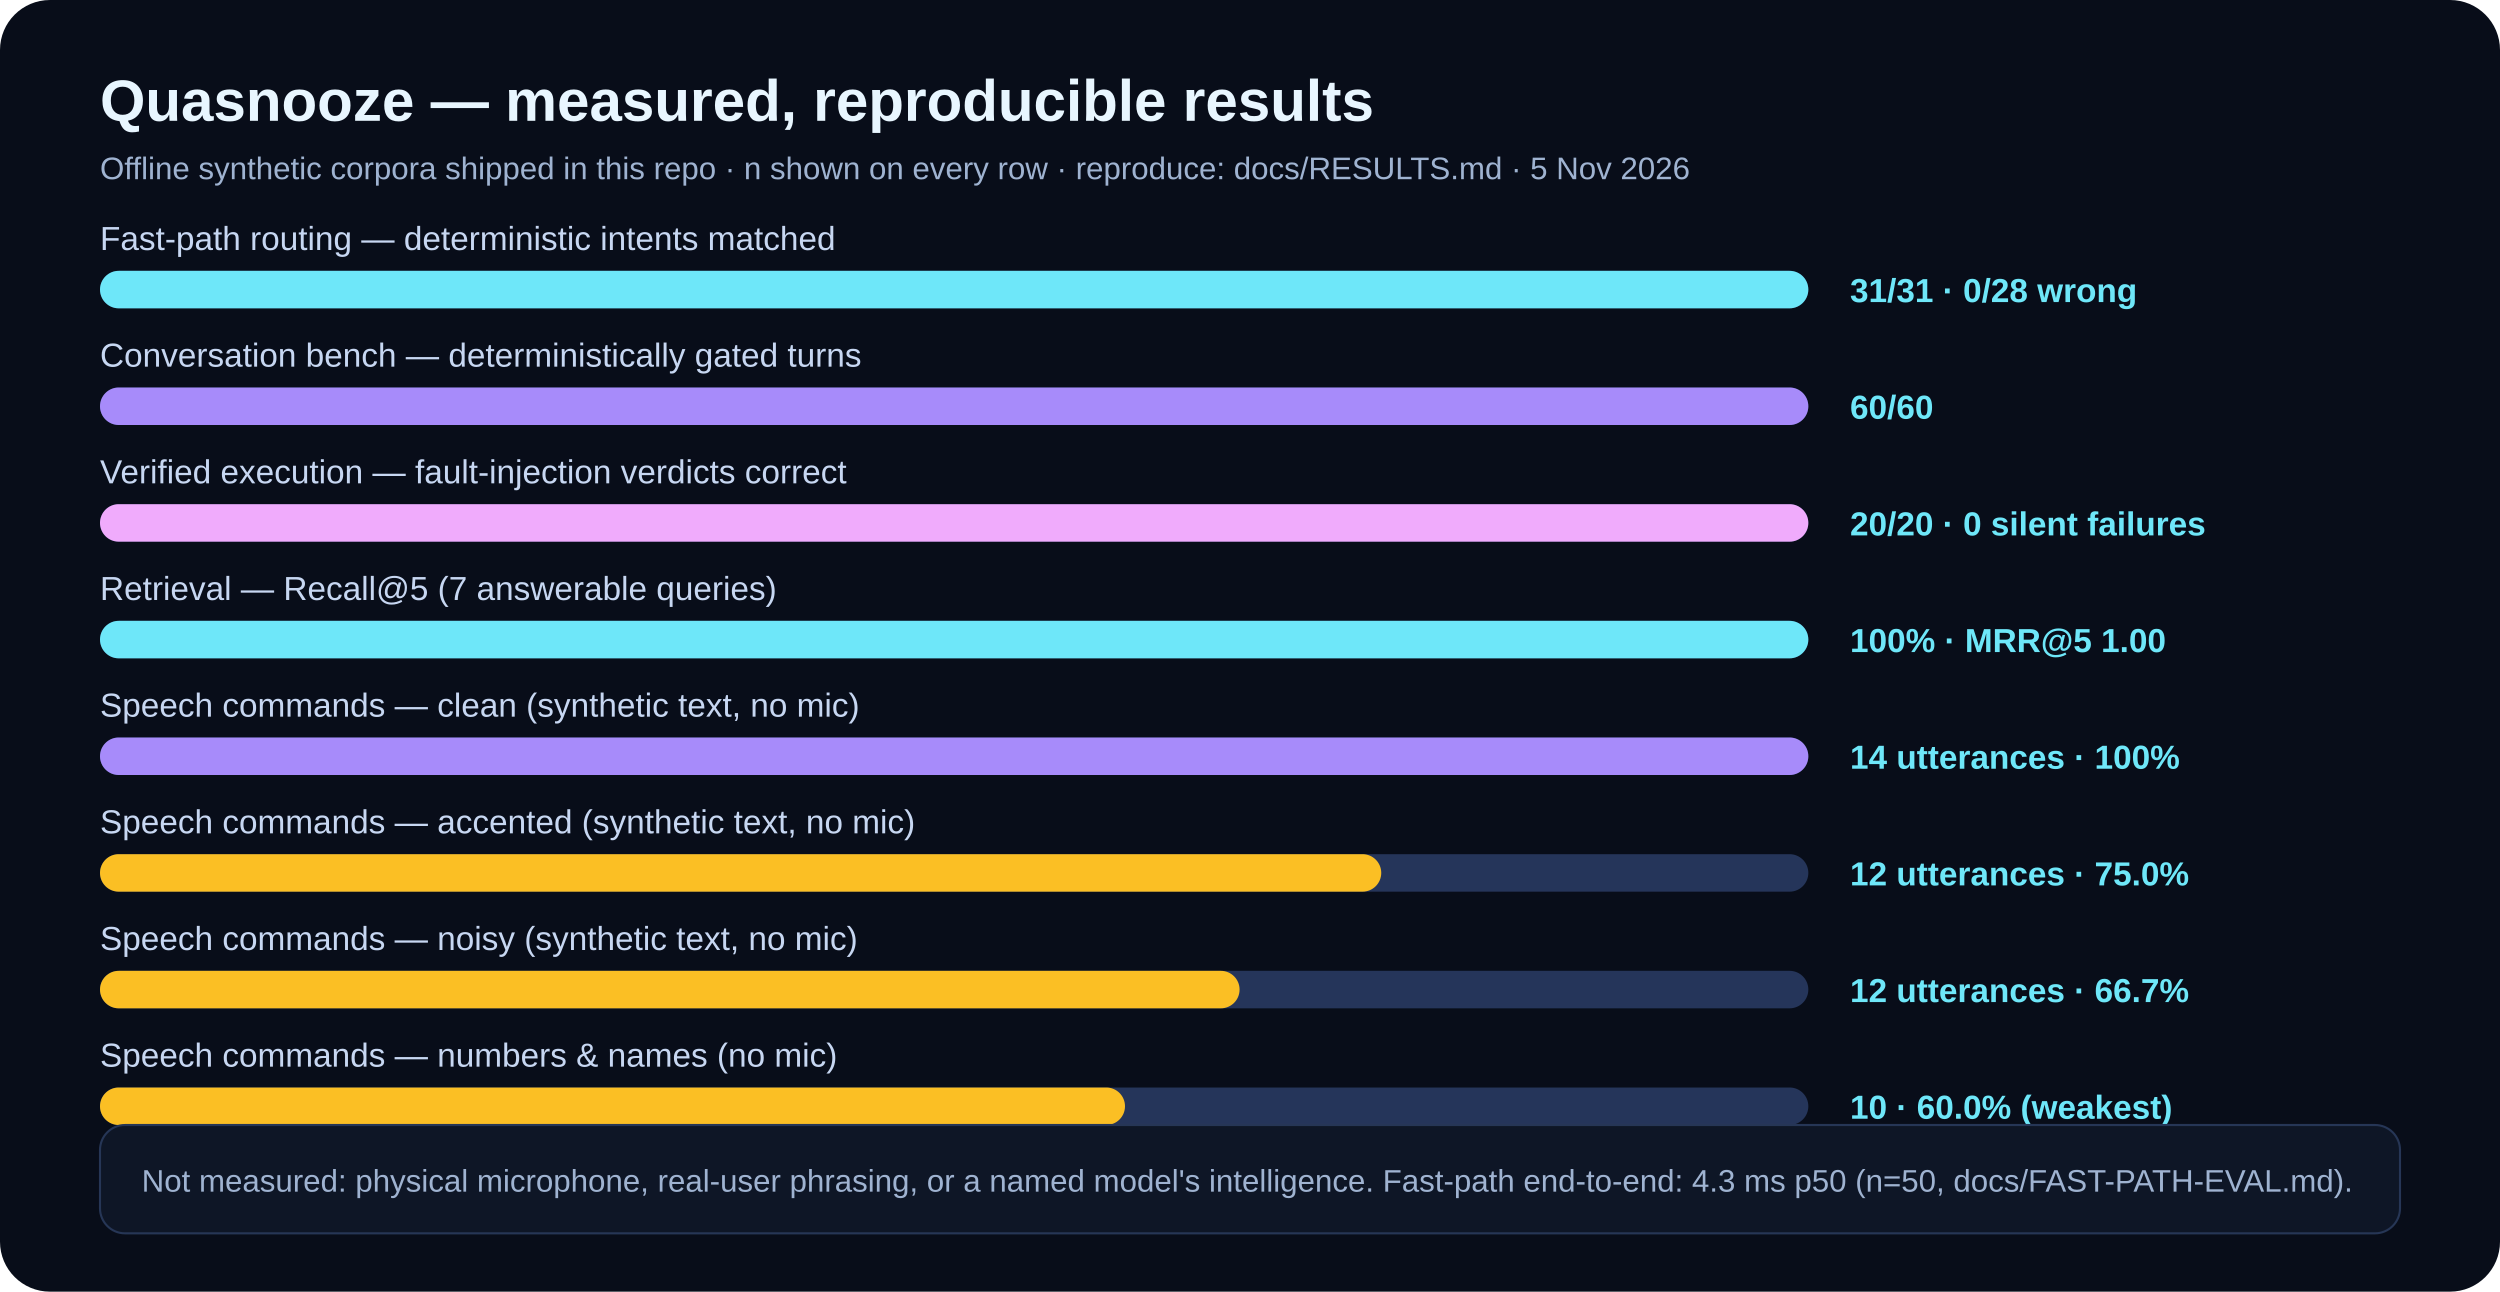
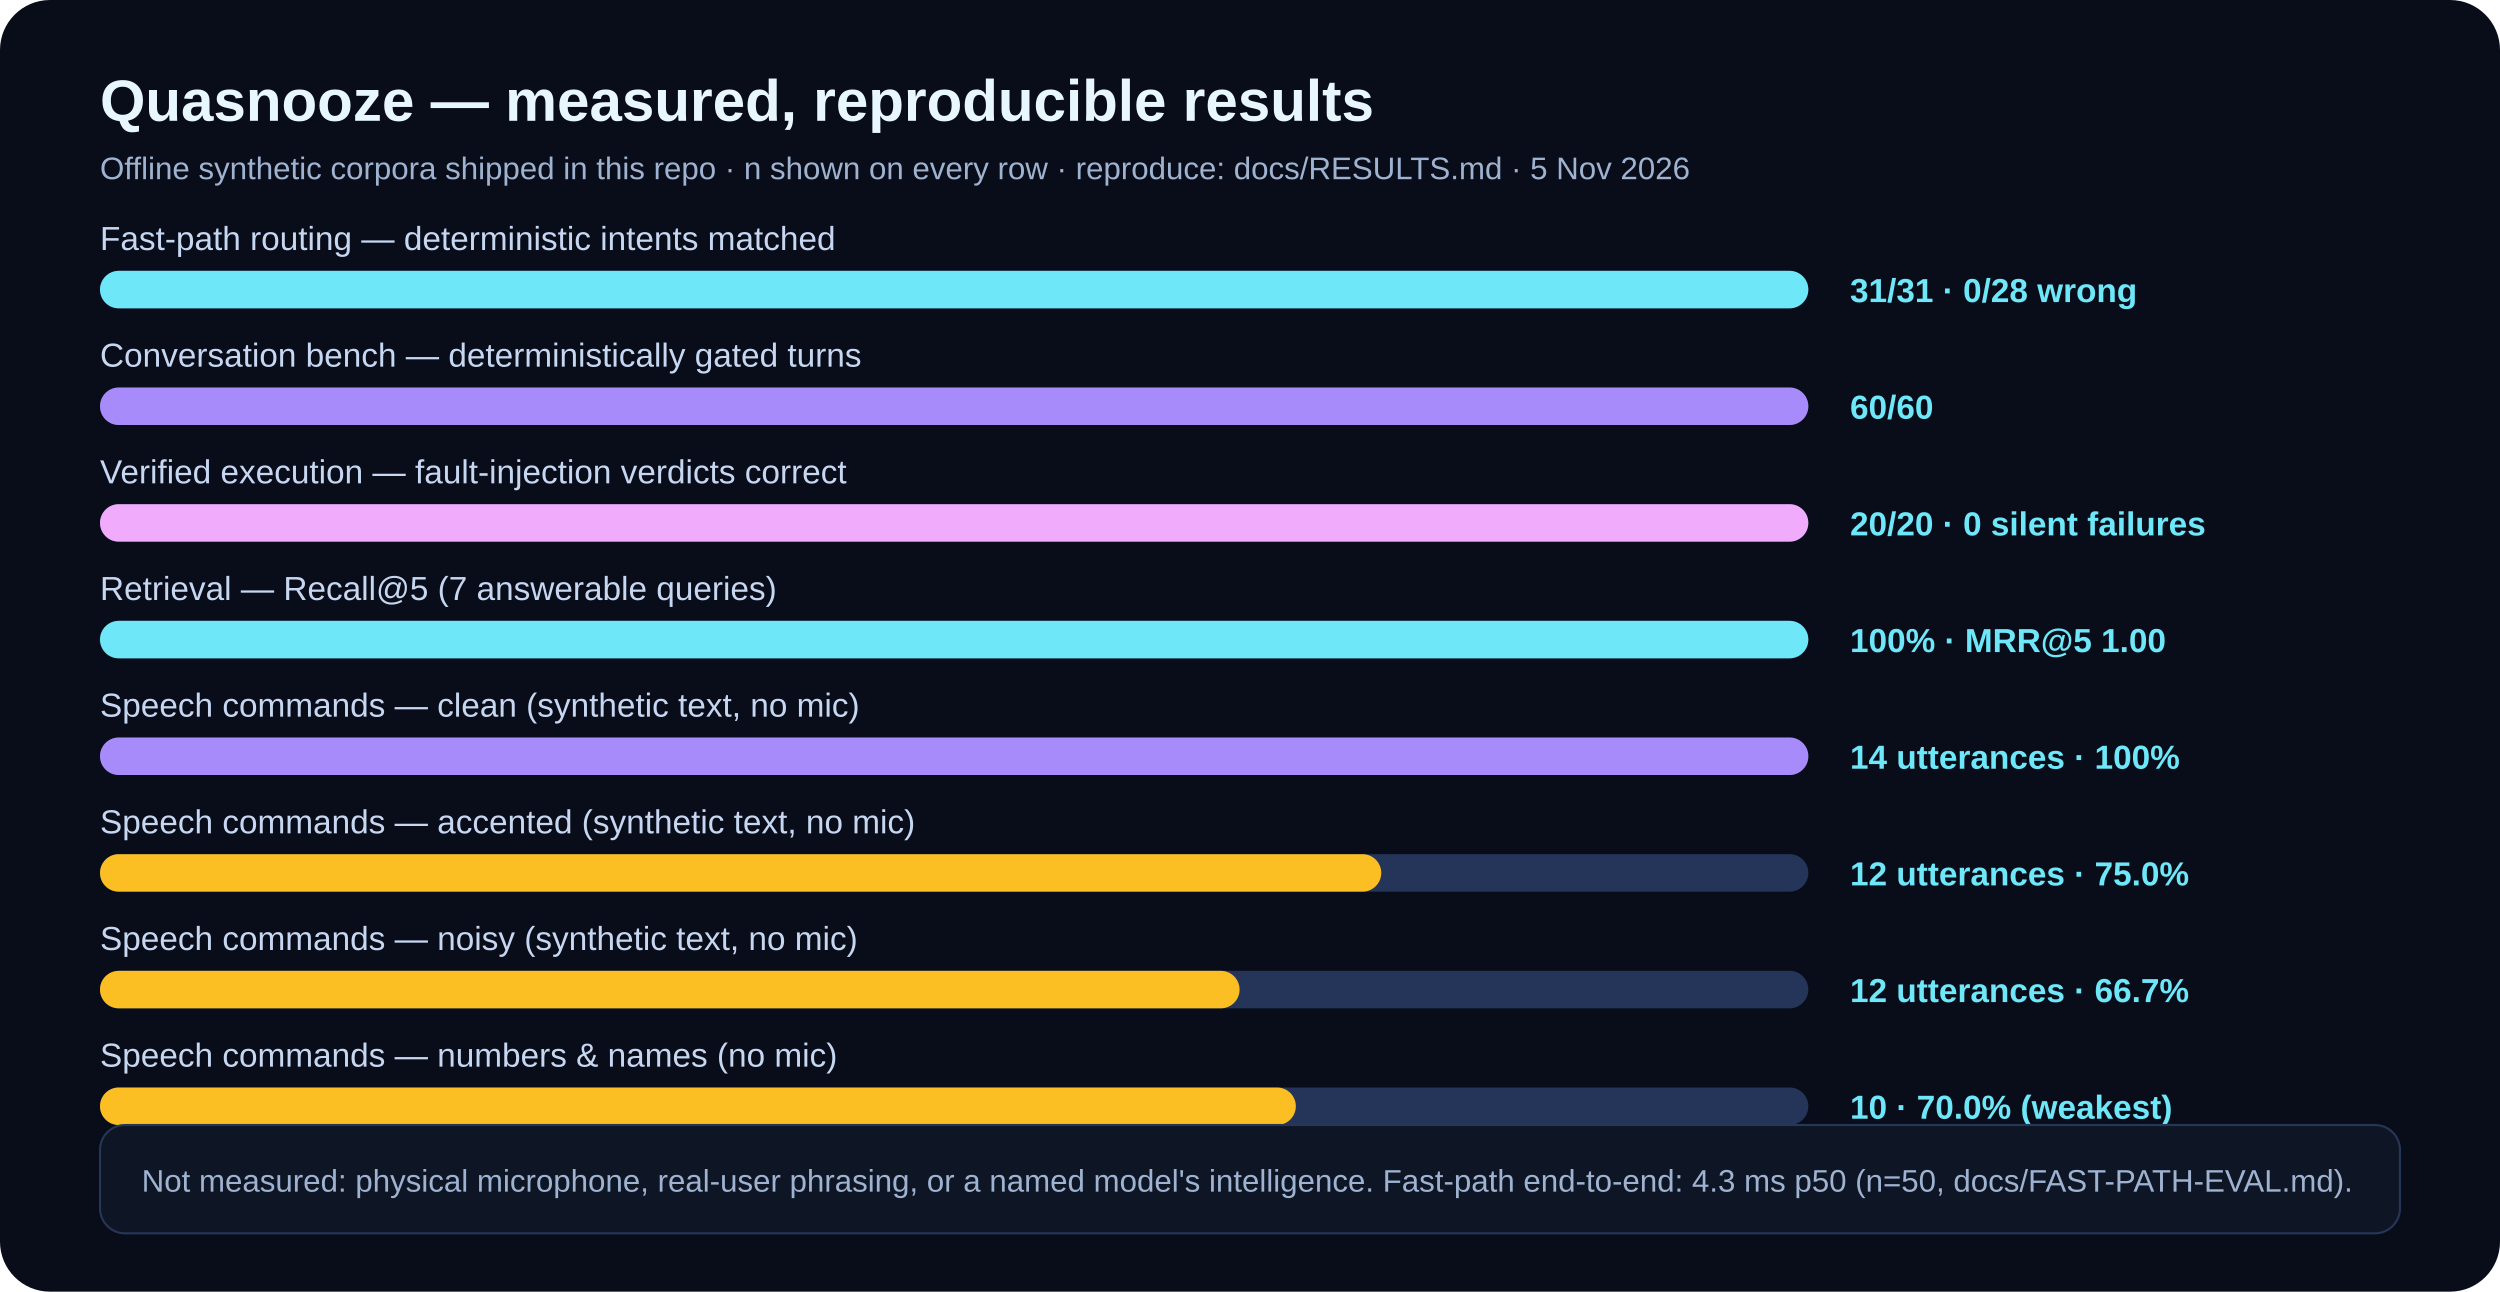
<svg xmlns="http://www.w3.org/2000/svg" width="1200" height="620" viewBox="0 0 1200 620" role="img" aria-label="Measured results">
  <style>text{font-family:Arial,Helvetica,sans-serif}.bg{fill:#080d19}.card{fill:#0e1626;stroke:#263656}.t{fill:#e8f6ff;font-size:28px;font-weight:700}.s{fill:#9fb3d1;font-size:15px}.l{fill:#c7d7f2;font-size:16px}.v{fill:#6ee7f9;font-size:16px;font-weight:700}.bar{fill:#25355a}.f1{fill:#6ee7f9}.f2{fill:#a78bfa}.f3{fill:#f0abfc}.warn{fill:#fbbf24}</style>
  <rect class="bg" width="1200" height="620" rx="24" />
  <text class="t" x="48" y="58">Quasnooze — measured, reproducible results</text>
  <text class="s" x="48" y="86">Offline synthetic corpora shipped in this repo · n shown on every row · reproduce: docs/RESULTS.md · 5 Nov 2026</text>
  <g>
    <text class="l" x="48" y="120">Fast-path routing — deterministic intents matched</text>
    <rect class="bar" x="48" y="130" width="820" height="18" rx="9" />
    <rect class="f1" x="48" y="130" width="820" height="18" rx="9" />
    <text class="v" x="888" y="145">31/31 · 0/28 wrong</text>
    <text class="l" x="48" y="176">Conversation bench — deterministically gated turns</text>
    <rect class="bar" x="48" y="186" width="820" height="18" rx="9" />
    <rect class="f2" x="48" y="186" width="820" height="18" rx="9" />
    <text class="v" x="888" y="201">60/60</text>
    <text class="l" x="48" y="232">Verified execution — fault-injection verdicts correct</text>
    <rect class="bar" x="48" y="242" width="820" height="18" rx="9" />
    <rect class="f3" x="48" y="242" width="820" height="18" rx="9" />
    <text class="v" x="888" y="257">20/20 · 0 silent failures</text>
    <text class="l" x="48" y="288">Retrieval — Recall@5 (7 answerable queries)</text>
    <rect class="bar" x="48" y="298" width="820" height="18" rx="9" />
    <rect class="f1" x="48" y="298" width="820" height="18" rx="9" />
    <text class="v" x="888" y="313">100% · MRR@5 1.00</text>
    <text class="l" x="48" y="344">Speech commands — clean (synthetic text, no mic)</text>
    <rect class="bar" x="48" y="354" width="820" height="18" rx="9" />
    <rect class="f2" x="48" y="354" width="820" height="18" rx="9" />
    <text class="v" x="888" y="369">14 utterances · 100%</text>
    <text class="l" x="48" y="400">Speech commands — accented (synthetic text, no mic)</text>
    <rect class="bar" x="48" y="410" width="820" height="18" rx="9" />
    <rect class="warn" x="48" y="410" width="615" height="18" rx="9" />
    <text class="v" x="888" y="425">12 utterances · 75.0%</text>
    <text class="l" x="48" y="456">Speech commands — noisy (synthetic text, no mic)</text>
    <rect class="bar" x="48" y="466" width="820" height="18" rx="9" />
    <rect class="warn" x="48" y="466" width="547" height="18" rx="9" />
    <text class="v" x="888" y="481">12 utterances · 66.7%</text>
    <text class="l" x="48" y="512">Speech commands — numbers &amp; names (no mic)</text>
    <rect class="bar" x="48" y="522" width="820" height="18" rx="9" />
-     <rect class="warn" x="48" y="522" width="492" height="18" rx="9" />
-     <text class="v" x="888" y="537">10 · 60.0% (weakest)</text>
+     <rect class="warn" x="48" y="522" width="574" height="18" rx="9" />
+     <text class="v" x="888" y="537">10 · 70.0% (weakest)</text>
  </g>
  <rect class="card" x="48" y="540" width="1104" height="52" rx="12" />
  <text class="s" x="68" y="572">Not measured: physical microphone, real-user phrasing, or a named model's intelligence. Fast-path end-to-end: 4.3 ms p50 (n=50, docs/FAST-PATH-EVAL.md).</text>
</svg>
